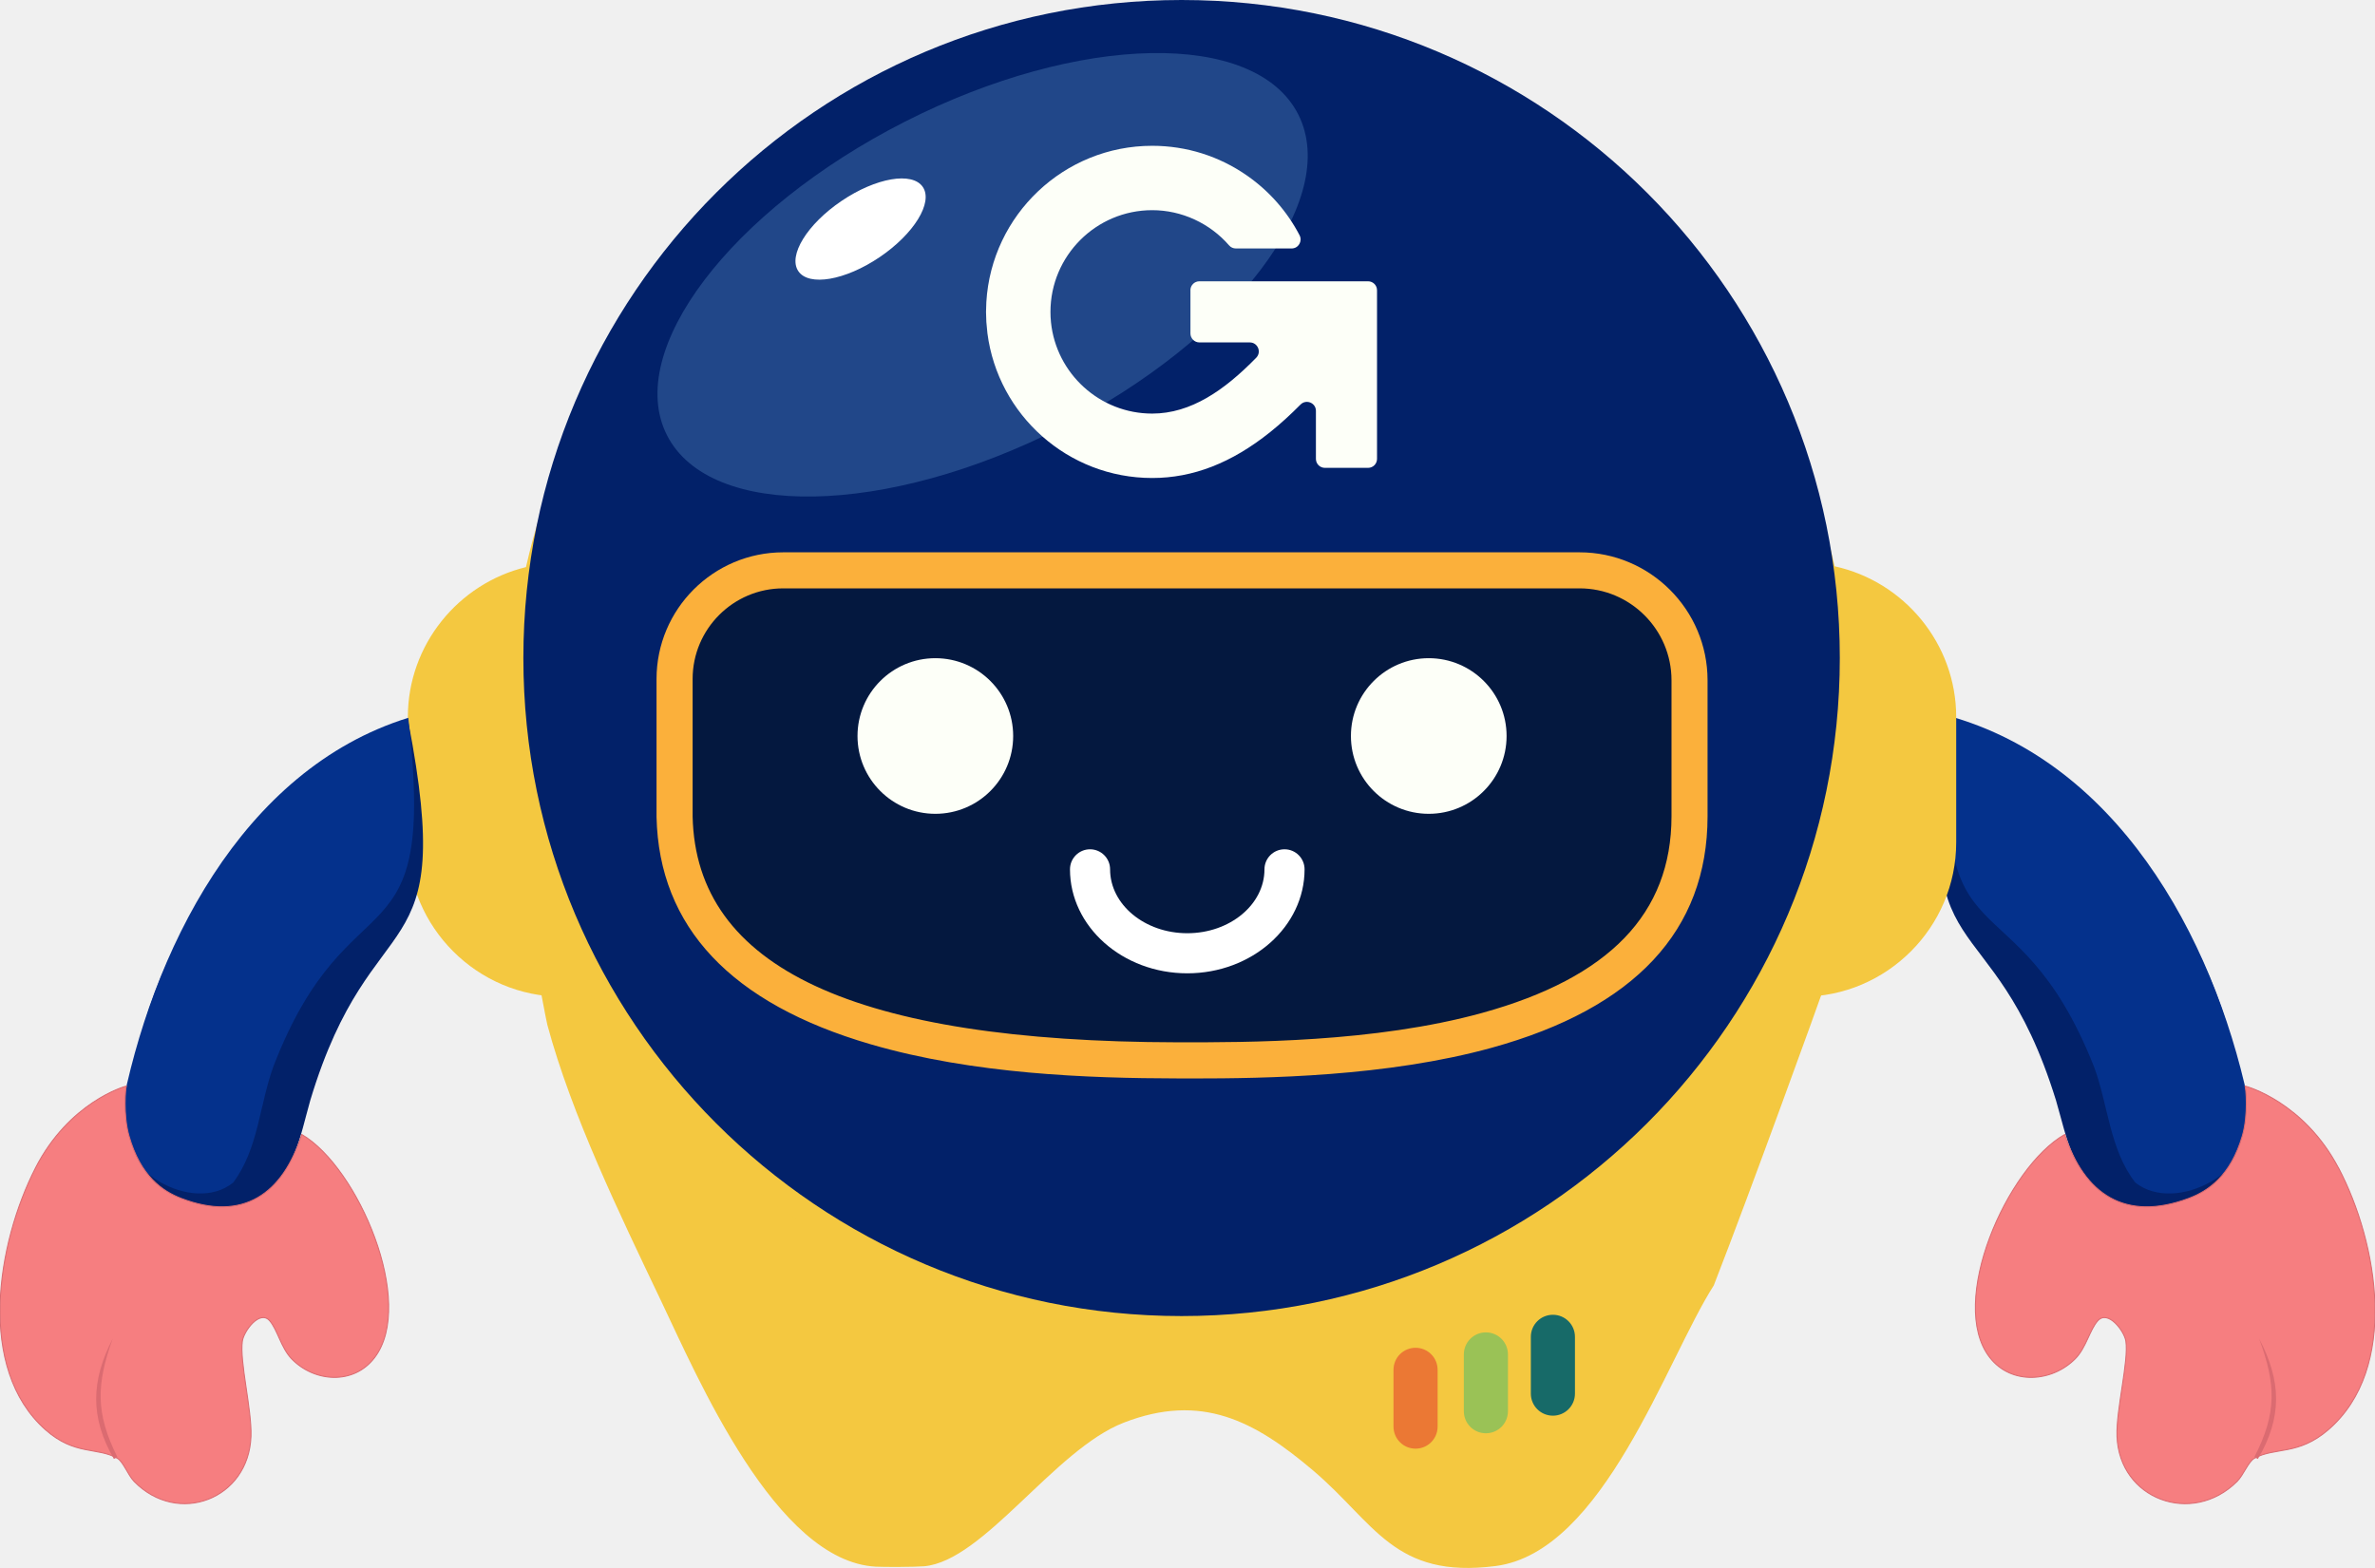
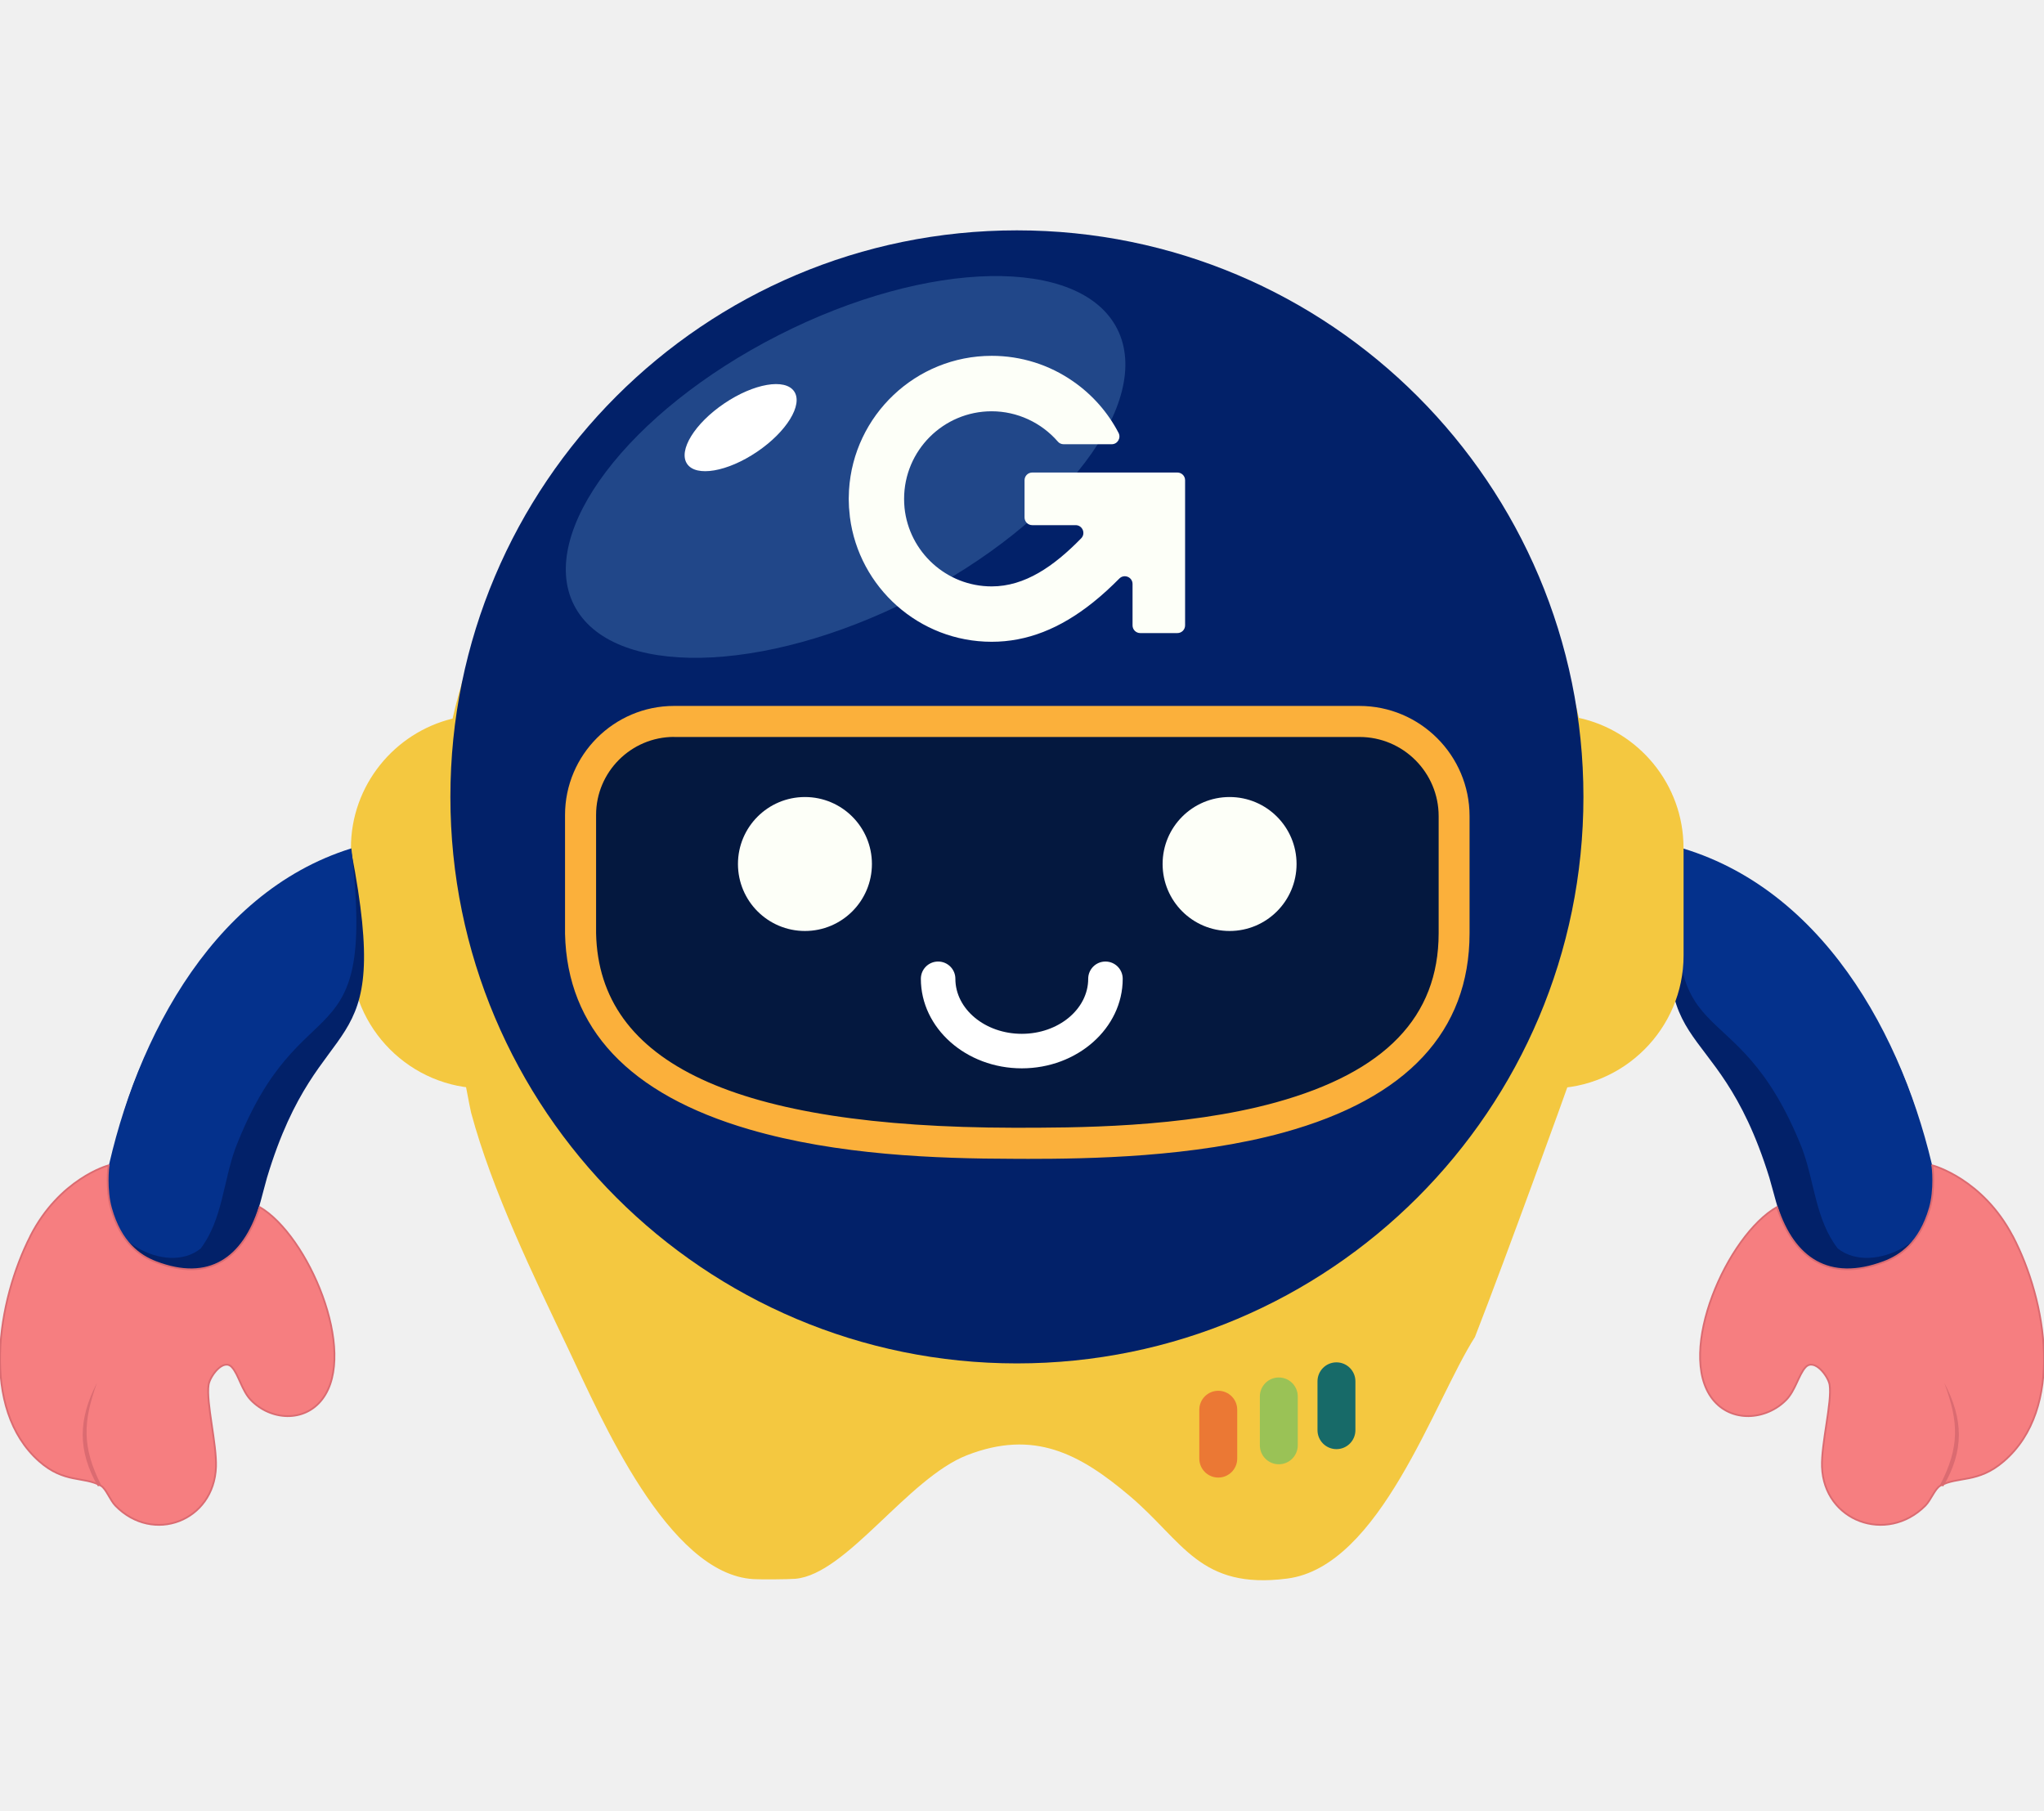
- <svg xmlns="http://www.w3.org/2000/svg" id="Layer_1" data-name="Layer 1" viewBox="0 0 592.29 391.14">
+ <svg xmlns="http://www.w3.org/2000/svg" id="Layer_1" version="1.1" viewBox="0 0 289 256">
  <defs>
    <style>
-       .cls-1 {
+       .st0 {
        fill: #9ac256;
      }

-       .cls-2 {
+       .st1 {
        fill: #176a68;
      }

-       .cls-3 {
+       .st2 {
        fill: #db6b71;
      }

-       .cls-4 {
+       .st3 {
        fill: #fff;
      }

-       .cls-5 {
+       .st4 {
        fill: #f67e80;
        stroke: #db6b71;
        stroke-linejoin: round;
        stroke-width: .25px;
      }

-       .cls-6 {
+       .st5 {
        fill: #022169;
      }

-       .cls-7 {
+       .st6 {
        fill: #04318c;
      }

-       .cls-8 {
+       .st7 {
        fill: #eb7834;
      }

-       .cls-9 {
+       .st8 {
        fill: #f4c840;
      }

-       .cls-10 {
+       .st9 {
        fill: #fbb03b;
      }

-       .cls-11 {
+       .st10 {
        fill: #214789;
      }

-       .cls-12 {
+       .st11 {
        fill: #04183f;
      }

-       .cls-13 {
+       .st12 {
        fill: #fdfff8;
      }
    </style>
  </defs>
  <g>
    <g>
-       <path class="cls-6" d="M487.61,180.12c42.27,16.47,71.24,61.37,72.31,102.94.35,13.74-24.91,24.32-35.61,14.79-8-7.13-8.68-13.35-11.58-23.37-15.94-51.47-37.78-30.67-25.13-94.36Z" />
-       <path class="cls-7" d="M487.62,179.06c42.85,12.95,65.97,58.63,73.75,98.91,1.7,14.02-18.64,25.1-28.86,17.03-6.47-8.37-6.72-19.39-10.34-29.02-19.64-49.41-42.1-23.29-34.56-86.92Z" />
+       <path class="st5" d="M237.92,120.46c20.63,8.04,34.76,29.94,35.28,50.23.17,6.7-12.15,11.87-17.38,7.22-3.9-3.48-4.24-6.51-5.65-11.4-7.78-25.11-18.43-14.97-12.26-46.04h0Z" />
+       <path class="st6" d="M237.93,119.95c20.91,6.32,32.19,28.61,35.99,48.26.83,6.84-9.1,12.25-14.08,8.31-3.16-4.08-3.28-9.46-5.05-14.16-9.58-24.11-20.54-11.36-16.86-42.41h0Z" />
    </g>
-     <path class="cls-5" d="M583.21,291.38c9.84,18.73,15.18,50-2.59,65.3-7.49,6.45-13.23,4.26-18.4,7.09-1.53.84-2.7,4.17-4.34,5.8-11.2,11.15-29.37,4.46-29.93-11.29-.24-6.62,2.96-18.68,2.21-23.73-.37-2.49-4.43-7.87-6.98-5.1-1.99,2.17-2.93,6.75-5.61,9.47-5.84,5.93-15.97,6.63-21.34-.27-10.63-13.65,4.29-47.49,18.69-55.65,4.84,14.85,15.05,21.89,30.93,15.94,4.81-1.8,10.44-5.57,13.37-15.63,1.52-5.22.89-12.06.65-12.39.44.09,14.66,3.97,23.33,20.47Z" />
-     <path class="cls-3" d="M562.2,363.47c5.67-10.97,5.39-18.15,1.19-29.54,5.57,10.54,5.81,19.64-.31,30.02,0,0-.88-.47-.88-.47h0Z" />
+     <path class="st4" d="M284.57,174.75c4.8,9.14,7.41,24.4-1.26,31.86-3.65,3.15-6.46,2.08-8.98,3.46-.75.41-1.32,2.03-2.12,2.83-5.46,5.44-14.33,2.18-14.6-5.51-.12-3.23,1.44-9.11,1.08-11.58-.18-1.21-2.16-3.84-3.41-2.49-.97,1.06-1.43,3.29-2.74,4.62-2.85,2.89-7.79,3.24-10.41-.13-5.19-6.66,2.09-23.17,9.12-27.15,2.36,7.25,7.34,10.68,15.09,7.78,2.35-.88,5.09-2.72,6.52-7.63.74-2.55.43-5.88.32-6.05.21.04,7.15,1.94,11.38,9.99h0Z" />
+     <path class="st2" d="M274.32,209.93c2.77-5.35,2.63-8.86.58-14.41,2.72,5.14,2.83,9.58-.15,14.65l-.43-.23h0Z" />
  </g>
-   <path class="cls-9" d="M487.85,178.89v31.24c0,21.18-17.32,38.51-38.5,38.51h-2.92c-26.5,57.47-84.62,97.36-152.06,97.36s-125.56-39.89-152.05-97.36h-2.11c-21.18,0-38.5-17.33-38.5-38.51v-31.24c0-18.06,12.61-33.33,29.46-37.42C148.08,66.94,214.73,11.29,294.37,11.29s146.19,55.55,163.17,129.98c17.27,3.78,30.31,19.24,30.31,37.62Z" />
+   <path class="st8" d="M238.04,119.86v15.24c0,10.33-8.45,18.79-18.79,18.79h-1.42c-12.93,28.04-41.29,47.51-74.2,47.51s-61.27-19.46-74.19-47.51h-1.03c-10.33,0-18.79-8.46-18.79-18.79v-15.24c0-8.81,6.15-16.26,14.37-18.26,8.25-36.37,40.77-63.52,79.63-63.52s71.33,27.1,79.62,63.42c8.43,1.84,14.79,9.39,14.79,18.36h0Z" />
  <g>
-     <path class="cls-9" d="M454.38,247.76h-12.37c-28.24,54.26-90.14,87.03-161.03,83.94-2.88-.17-27.14-4.32-36.64-7.13-43.48-11.63-77.76-40.19-97.05-76.81h-12.34c.88,4.71,1.47,7.62,1.55,7.89,6.04,22.46,18,47.13,28.31,68.76,9.21,19.3,28.65,65,53.55,66.4,2.12.12,9.91.09,12.13-.1,14.85-1.33,32.5-29.12,49.76-35.82,19.37-7.5,32.59-.45,47.11,11.84,15.52,13.13,20.21,27.21,45.65,23.92,26.94-3.49,42.5-51.42,54.38-69.99,9.29-23.8,26.96-72.71,26.97-72.91Z" />
-     <path class="cls-8" d="M353.02,361.38c-3.04,0-5.5-2.46-5.5-5.5v-14.17c0-3.04,2.46-5.5,5.5-5.5s5.5,2.46,5.5,5.5v14.17c0,3.04-2.46,5.5-5.5,5.5Z" />
-     <path class="cls-2" d="M387.27,353.15c-3.04,0-5.5-2.46-5.5-5.5v-14.17c0-3.04,2.46-5.5,5.5-5.5s5.5,2.46,5.5,5.5v14.17c0,3.04-2.46,5.5-5.5,5.5Z" />
-     <path class="cls-1" d="M370.56,357.54c-3.04,0-5.5-2.46-5.5-5.5v-14.17c0-3.04,2.46-5.5,5.5-5.5s5.5,2.46,5.5,5.5v14.17c0,3.04-2.46,5.5-5.5,5.5Z" />
+     <path class="st8" d="M221.71,153.47h-6.04c-13.78,26.48-43.98,42.47-78.57,40.96-1.41-.08-13.24-2.11-17.88-3.48-21.22-5.67-37.94-19.61-47.35-37.48h-6.02c.43,2.3.72,3.72.76,3.85,2.95,10.96,8.78,23,13.81,33.55,4.49,9.42,13.98,31.72,26.13,32.4,1.03.06,4.84.04,5.92-.05,7.25-.65,15.86-14.21,24.28-17.48,9.45-3.66,15.9-.22,22.99,5.78,7.57,6.41,9.86,13.28,22.27,11.67,13.15-1.7,20.74-25.09,26.53-34.15,4.53-11.61,13.15-35.48,13.16-35.58h0Z" />
+     <path class="st7" d="M172.25,208.91c-1.48,0-2.68-1.2-2.68-2.68v-6.91c0-1.48,1.2-2.68,2.68-2.68s2.68,1.2,2.68,2.68v6.91c0,1.48-1.2,2.68-2.68,2.68Z" />
+     <path class="st1" d="M188.96,204.89c-1.48,0-2.68-1.2-2.68-2.68v-6.91c0-1.48,1.2-2.68,2.68-2.68s2.68,1.2,2.68,2.68v6.91c0,1.48-1.2,2.68-2.68,2.68Z" />
+     <path class="st0" d="M180.81,207.03c-1.48,0-2.68-1.2-2.68-2.68v-6.91c0-1.48,1.2-2.68,2.68-2.68s2.68,1.2,2.68,2.68v6.91c0,1.48-1.2,2.68-2.68,2.68Z" />
  </g>
  <g>
    <g>
-       <path class="cls-6" d="M101.83,180.12c-41.11,16.47-69.3,61.37-70.34,102.94-.34,13.74,24.23,24.32,34.63,14.79,7.78-7.13,8.45-13.35,11.26-23.37,15.5-51.47,36.74-30.67,24.45-94.36Z" />
-       <path class="cls-7" d="M101.82,179.06c-41.68,12.95-64.17,58.63-71.74,98.91-1.66,14.02,18.13,25.1,28.07,17.03,6.29-8.37,6.54-19.39,10.05-29.02,19.11-49.41,40.95-23.29,33.62-86.92Z" />
+       <path class="st5" d="M49.68,120.46c-20.06,8.04-33.81,29.94-34.32,50.23-.17,6.7,11.82,11.87,16.9,7.22,3.8-3.48,4.12-6.51,5.49-11.4,7.56-25.11,17.93-14.97,11.93-46.04h0Z" />
+       <path class="st6" d="M49.68,119.95c-20.34,6.32-31.31,28.61-35,48.26-.81,6.84,8.85,12.25,13.7,8.31,3.07-4.08,3.19-9.46,4.9-14.16,9.32-24.11,19.98-11.36,16.4-42.41h0Z" />
    </g>
-     <path class="cls-5" d="M8.84,291.38c-9.57,18.73-14.76,50,2.52,65.3,7.29,6.45,12.87,4.26,17.89,7.09,1.49.84,2.63,4.17,4.22,5.8,10.89,11.15,28.57,4.46,29.12-11.29.23-6.62-2.88-18.68-2.15-23.73.36-2.49,4.31-7.87,6.79-5.1,1.94,2.17,2.85,6.75,5.45,9.47,5.68,5.93,15.53,6.63,20.75-.27,10.34-13.65-4.17-47.49-18.18-55.65-4.71,14.85-14.64,21.89-30.09,15.94-4.68-1.8-10.16-5.57-13-15.63-1.48-5.22-.87-12.06-.63-12.39-.43.09-14.26,3.97-22.7,20.47Z" />
-     <path class="cls-3" d="M28.4,363.94c-5.96-10.36-5.71-19.51-.29-30.01-4.07,11.35-4.33,18.61,1.17,29.55,0,0-.89.46-.89.46h0Z" />
+     <path class="st4" d="M4.31,174.75c-4.67,9.14-7.2,24.4,1.23,31.86,3.56,3.15,6.28,2.08,8.73,3.46.73.41,1.28,2.03,2.06,2.83,5.31,5.44,13.94,2.18,14.21-5.51.11-3.23-1.41-9.11-1.05-11.58.18-1.21,2.1-3.84,3.31-2.49.95,1.06,1.39,3.29,2.66,4.62,2.77,2.89,7.58,3.24,10.12-.13,5.05-6.66-2.03-23.17-8.87-27.15-2.3,7.25-7.14,10.68-14.68,7.78-2.28-.88-4.96-2.72-6.34-7.63-.72-2.55-.42-5.88-.31-6.05-.21.04-6.96,1.94-11.08,9.99h0Z" />
+     <path class="st2" d="M13.85,210.16c-2.91-5.06-2.79-9.52-.14-14.64-1.99,5.54-2.11,9.08.57,14.42l-.43.22h0Z" />
  </g>
  <g>
    <g>
-       <circle class="cls-6" cx="294.67" cy="164.15" r="164.15" />
-       <ellipse class="cls-11" cx="245.05" cy="68.57" rx="88.3" ry="42.83" transform="translate(-4.46 118.53) rotate(-26.96)" />
-       <ellipse class="cls-4" cx="214.61" cy="57.12" rx="18.74" ry="8.47" transform="translate(4.84 130.05) rotate(-34.07)" />
+       <circle class="st5" cx="143.78" cy="112.67" r="80.1" />
+       <ellipse class="st10" cx="119.56" cy="66.02" rx="43.08" ry="20.9" transform="translate(-16.94 61.38) rotate(-26.96)" />
+       <ellipse class="st3" cx="104.71" cy="60.46" rx="9.14" ry="4.13" transform="translate(-15.89 69.04) rotate(-34.07)" />
    </g>
-     <path class="cls-13" d="M296.88,72.42v10.76c0,1.24,1,2.24,2.24,2.24h12.56c1.98,0,2.99,2.39,1.61,3.81-7.95,8.14-16.31,13.94-25.95,13.94-13.11,0-23.93-10-25.24-22.77-.09-.86-.13-1.74-.13-2.6,0-13.99,11.38-25.37,25.37-25.37,7.39,0,14.4,3.28,19.18,8.79.42.49,1.04.76,1.68.76h13.91c1.7,0,2.76-1.8,1.98-3.3-3.08-5.91-7.53-10.99-13.07-14.86-6.97-4.87-15.16-7.45-23.68-7.45-22.02,0-40.07,17.26-41.36,38.97l-.08,2.47c0,.61.07,2.28.08,2.49.01.19.27,2.85.27,2.85,2.63,20.33,20.04,36.09,41.08,36.09,10.19,0,19.82-3.75,29.43-11.45,2.66-2.13,5.17-4.45,7.57-6.87,1.41-1.42,3.84-.43,3.84,1.57v11.98c0,1.24,1,2.24,2.24,2.24h10.76c1.24,0,2.24-1,2.24-2.24v-42.06c0-1.24-1-2.24-2.24-2.24h-42.06c-1.24,0-2.24,1-2.24,2.24Z" />
+     <path class="st12" d="M144.86,67.91v5.25c0,.61.49,1.09,1.09,1.09h6.13c.97,0,1.46,1.17.79,1.86-3.88,3.97-7.96,6.8-12.66,6.8-6.4,0-11.68-4.88-12.32-11.11-.04-.42-.06-.85-.06-1.27,0-6.83,5.55-12.38,12.38-12.38,3.61,0,7.03,1.6,9.36,4.29.2.24.51.37.82.37h6.79c.83,0,1.35-.88.97-1.61-1.5-2.88-3.67-5.36-6.38-7.25-3.4-2.38-7.4-3.64-11.55-3.64-10.74,0-19.55,8.42-20.18,19.01l-.04,1.21c0,.3.03,1.11.04,1.21,0,.09.13,1.39.13,1.39,1.28,9.92,9.78,17.61,20.04,17.61,4.97,0,9.67-1.83,14.36-5.59,1.3-1.04,2.52-2.17,3.69-3.35.69-.69,1.87-.21,1.87.77v5.85c0,.61.49,1.09,1.09,1.09h5.25c.61,0,1.09-.49,1.09-1.09v-20.52c0-.61-.49-1.09-1.09-1.09h-20.52c-.61,0-1.09.49-1.09,1.09h0Z" />
  </g>
  <g>
    <g>
-       <path class="cls-12" d="M293.63,264.51c35.36.06,127.62.32,127.72-60.82v-33.99c0-15.09-12.35-27.43-27.43-27.43h-198.58c-14.91,0-27.1,12.2-27.1,27.1v34.32c1.31,58.9,90.56,60.76,125.4,60.82Z" />
-       <path class="cls-10" d="M297.4,269.02c-1.26,0-2.46,0-3.6,0h-.18c-22.17-.04-50.9-1.04-76.53-8.53-34.8-10.16-52.75-29.24-53.36-56.69v-34.42c0-17.43,14.18-31.6,31.6-31.6h198.58c17.61,0,31.93,14.33,31.93,31.93v33.99c-.04,28.41-18.14,47.8-53.79,57.66-26.21,7.24-56.48,7.67-74.65,7.67ZM195.33,146.77c-12.46,0-22.6,10.14-22.6,22.6v34.32c.84,37.73,40.39,56.18,120.91,56.32h.18c17.14.02,48.99.08,75.84-7.34,31.71-8.77,47.15-24.79,47.19-48.99v-33.98c0-12.65-10.29-22.93-22.93-22.93h-198.58Z" />
+       <path class="st11" d="M143.27,161.64c17.25.03,62.27.16,62.32-29.68v-16.59c0-7.36-6.03-13.38-13.38-13.38h-96.89c-7.28,0-13.22,5.95-13.22,13.22v16.75c.64,28.74,44.19,29.65,61.19,29.68h0Z" />
+       <path class="st9" d="M145.11,163.84h-1.84c-10.82-.02-24.84-.51-37.34-4.16-16.98-4.96-25.74-14.27-26.04-27.66v-16.79c0-8.5,6.92-15.42,15.42-15.42h96.89c8.59,0,15.58,6.99,15.58,15.58v16.59c-.02,13.86-8.85,23.32-26.25,28.13-12.79,3.53-27.56,3.74-36.42,3.74h0ZM95.31,104.19c-6.08,0-11.03,4.95-11.03,11.03v16.75c.41,18.41,19.71,27.41,59,27.48h.09c8.36,0,23.9.04,37.01-3.58,15.47-4.28,23.01-12.1,23.03-23.9v-16.58c0-6.17-5.02-11.19-11.19-11.19h-96.9Z" />
    </g>
    <g>
-       <path class="cls-4" d="M296.09,242.8c-16.13,0-29.25-11.64-29.25-25.94,0-2.76,2.24-5,5-5s5,2.24,5,5c0,8.79,8.63,15.94,19.25,15.94s19.25-7.15,19.25-15.94c0-2.76,2.24-5,5-5s5,2.24,5,5c0,14.3-13.12,25.94-29.25,25.94Z" />
+       <path class="st3" d="M144.47,151.05c-7.87,0-14.27-5.68-14.27-12.66,0-1.35,1.09-2.44,2.44-2.44s2.44,1.09,2.44,2.44c0,4.29,4.21,7.78,9.39,7.78s9.39-3.49,9.39-7.78c0-1.35,1.09-2.44,2.44-2.44s2.44,1.09,2.44,2.44c0,6.98-6.4,12.66-14.27,12.66Z" />
      <g>
-         <circle class="cls-13" cx="356.31" cy="183.6" r="19.41" />
-         <circle class="cls-13" cx="233.26" cy="183.6" r="19.41" />
+         <circle class="st12" cx="173.85" cy="122.16" r="9.47" />
+         <circle class="st12" cx="113.81" cy="122.16" r="9.47" />
      </g>
    </g>
  </g>
</svg>
